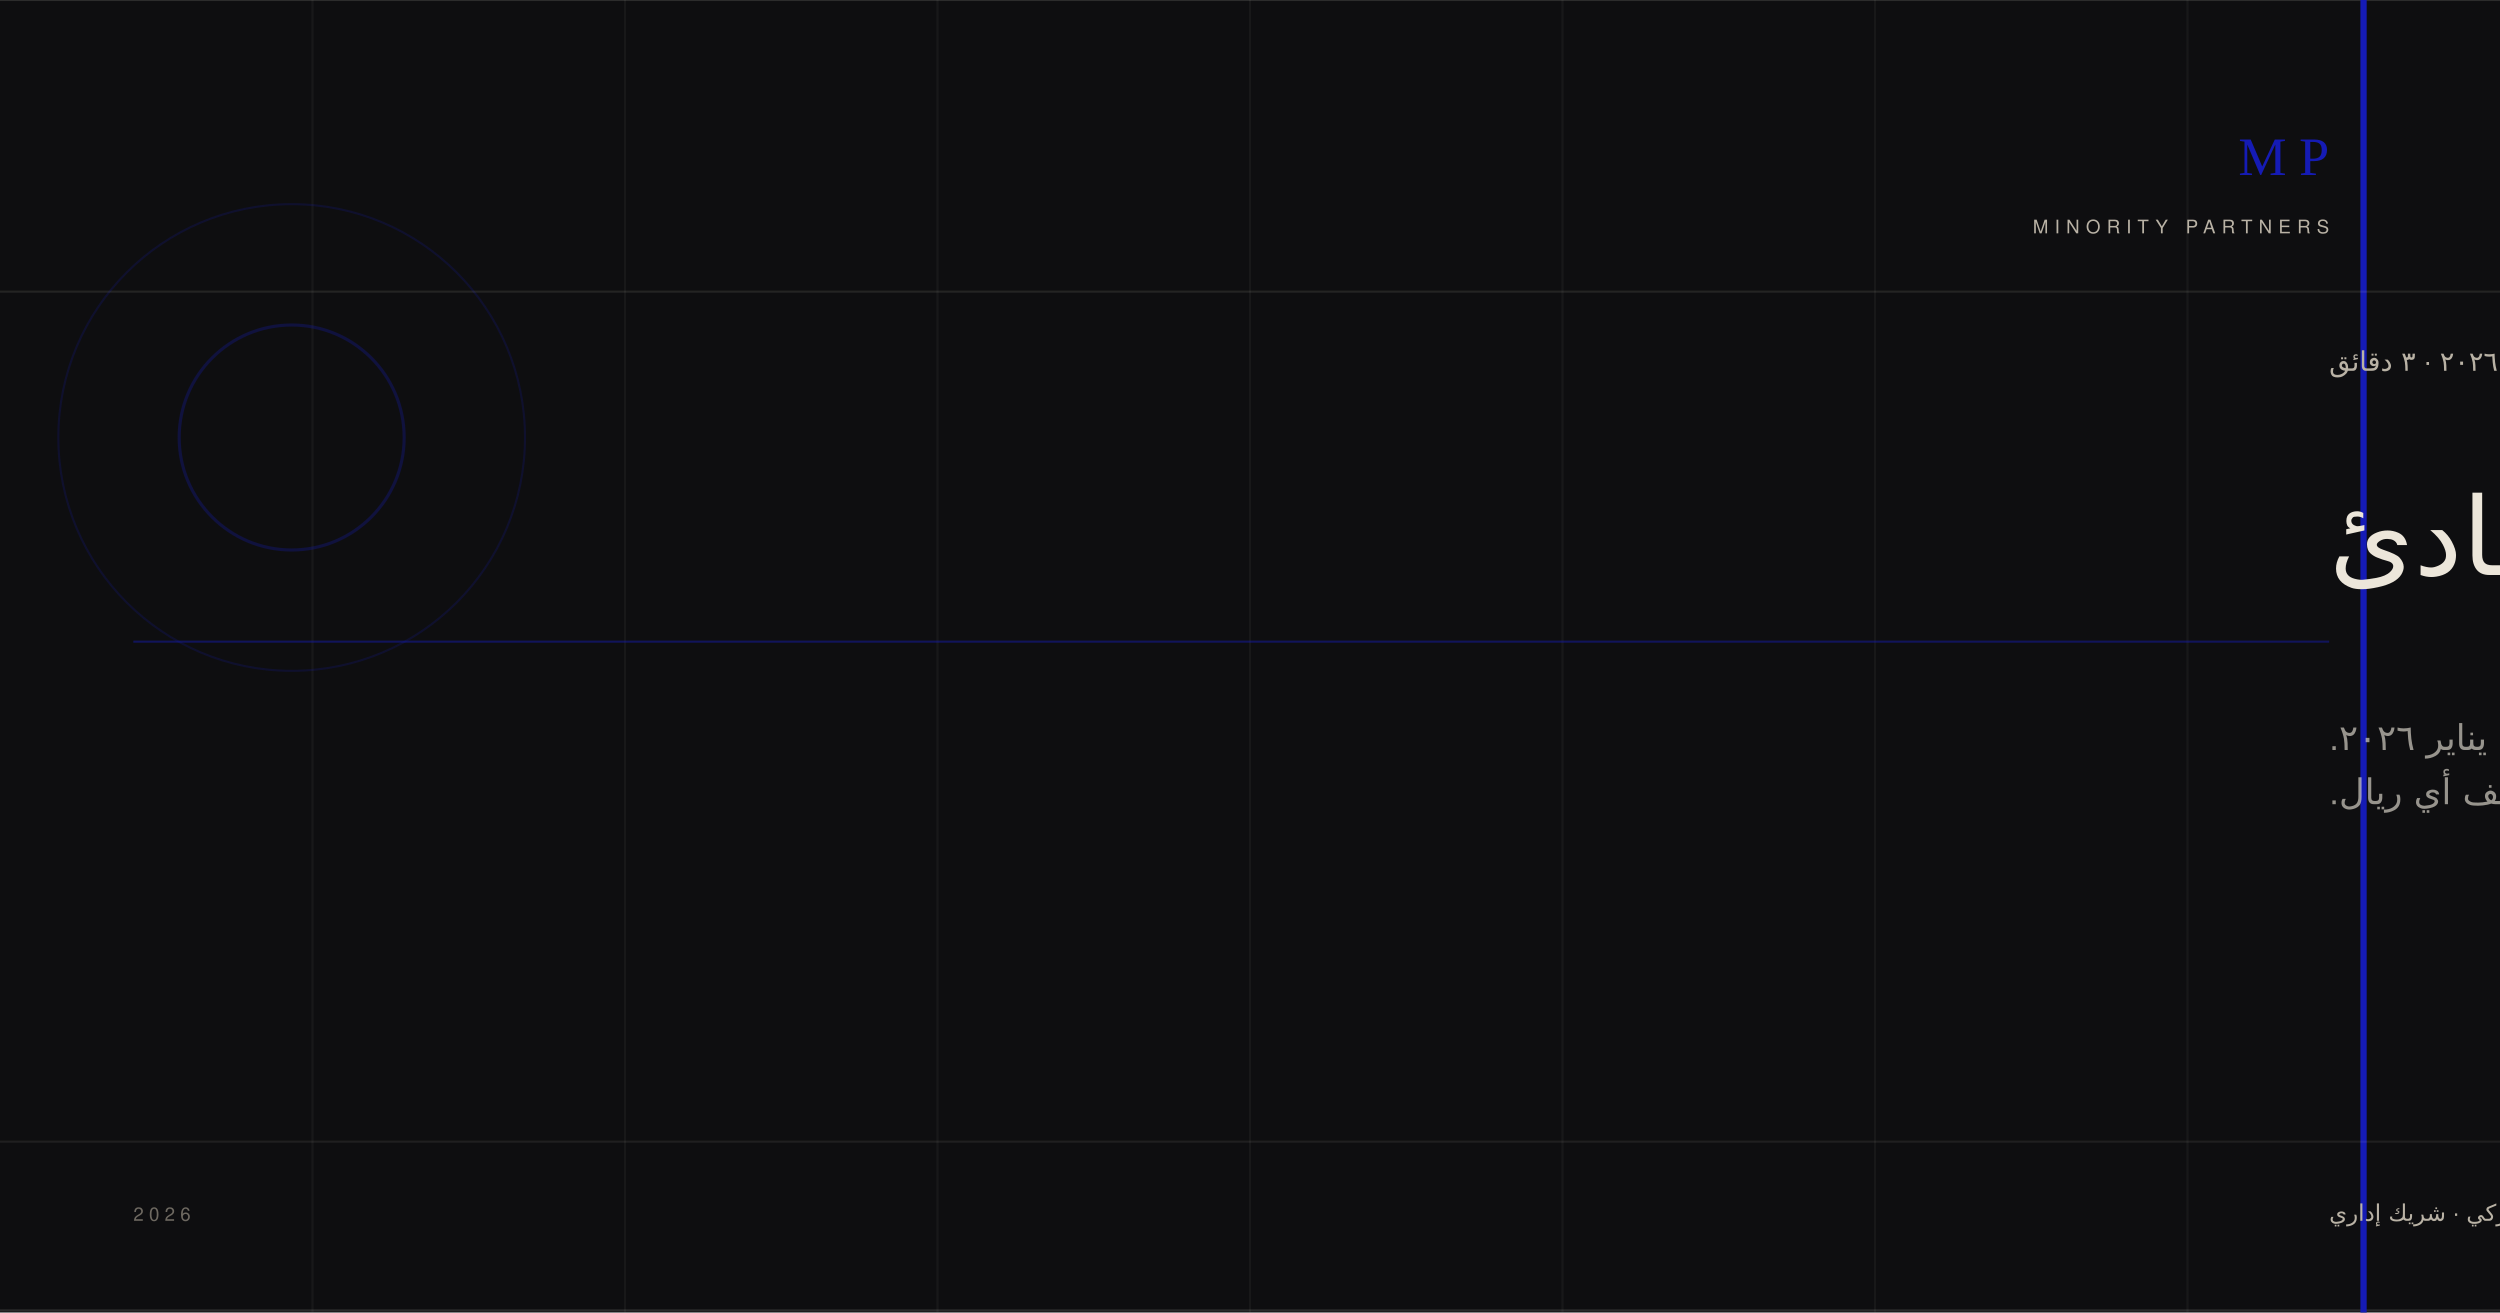
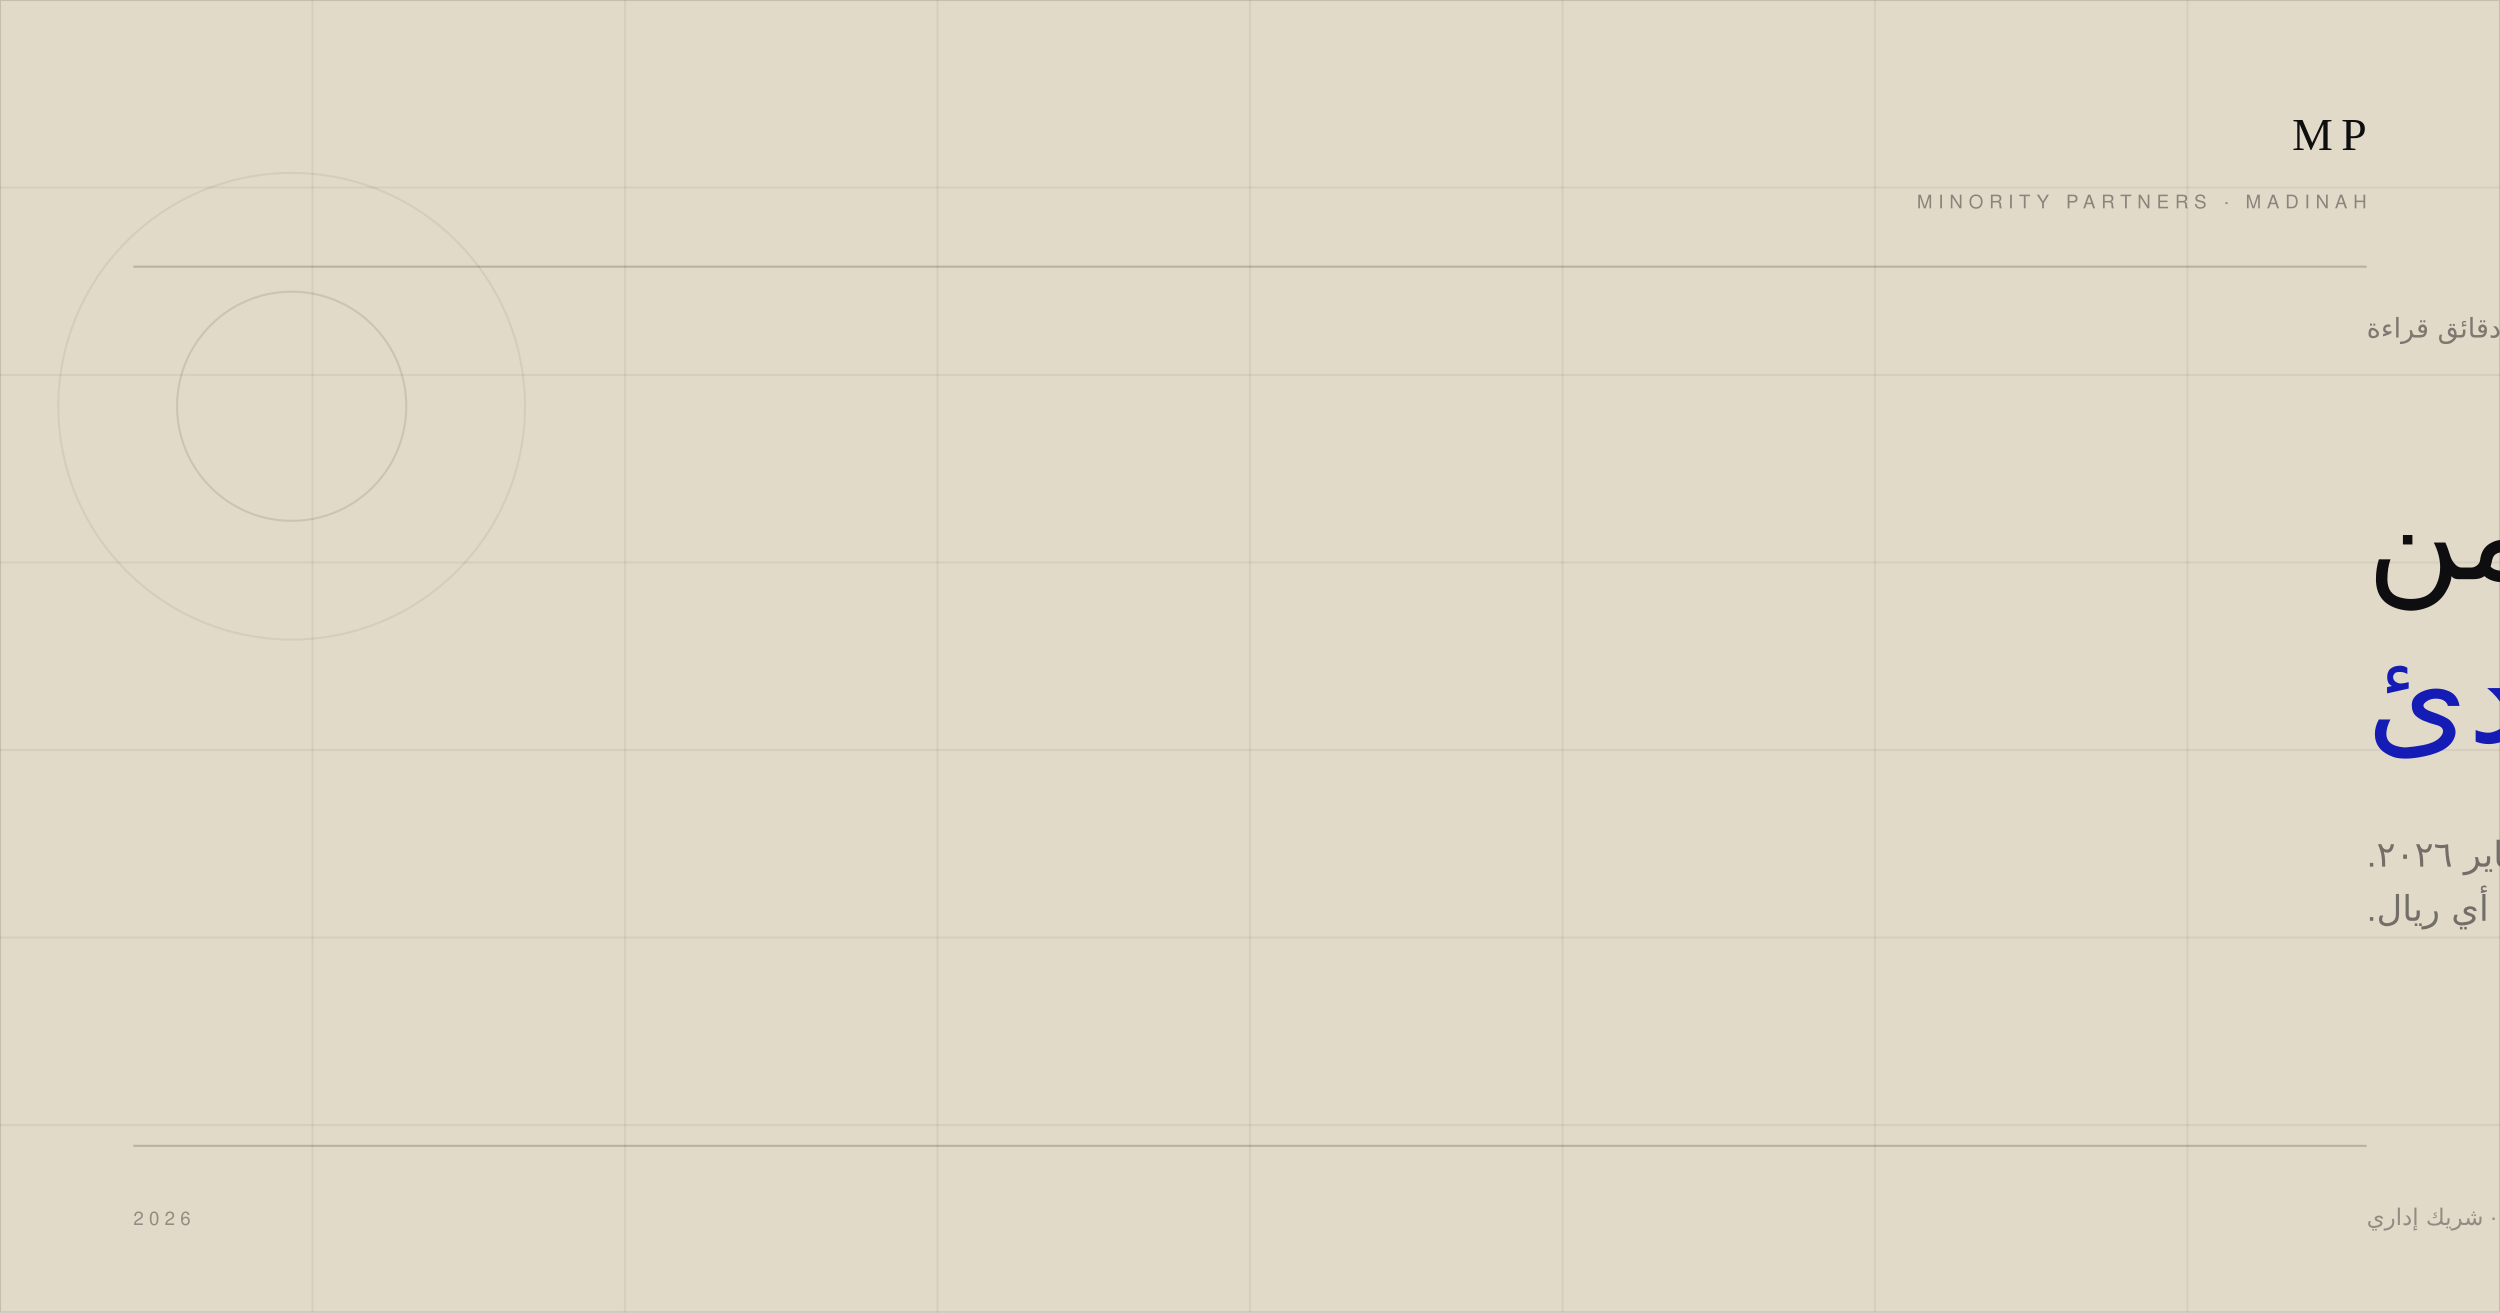
<svg xmlns="http://www.w3.org/2000/svg" viewBox="0 0 1200 630" width="1200" height="630" role="img" aria-label="ماينورتي بارتنرز — ستة أشهر من البناء الهادئ">
-   <rect width="1200" height="630" fill="#0E0E10" />
-   <line x1="150" y1="0" x2="150" y2="630" stroke="#ECE6DA" stroke-width="1" opacity="0.05" />
-   <line x1="300" y1="0" x2="300" y2="630" stroke="#ECE6DA" stroke-width="1" opacity="0.05" />
-   <line x1="450" y1="0" x2="450" y2="630" stroke="#ECE6DA" stroke-width="1" opacity="0.05" />
-   <line x1="600" y1="0" x2="600" y2="630" stroke="#ECE6DA" stroke-width="1" opacity="0.05" />
-   <line x1="750" y1="0" x2="750" y2="630" stroke="#ECE6DA" stroke-width="1" opacity="0.05" />
-   <line x1="900" y1="0" x2="900" y2="630" stroke="#ECE6DA" stroke-width="1" opacity="0.05" />
-   <line x1="1050" y1="0" x2="1050" y2="630" stroke="#ECE6DA" stroke-width="1" opacity="0.05" />
-   <line x1="0" y1="0" x2="1200" y2="0" stroke="#ECE6DA" stroke-width="1" opacity="0.14" />
-   <line x1="0" y1="629" x2="1200" y2="629" stroke="#ECE6DA" stroke-width="1" opacity="0.14" />
-   <rect x="1133" y="0" width="3" height="630" fill="#151BB5" />
-   <circle cx="140" cy="210" r="112" stroke="#151BB5" stroke-width="1" fill="none" opacity="0.18" />
-   <circle cx="140" cy="210" r="54" stroke="#151BB5" stroke-width="1.5" fill="none" opacity="0.28" />
-   <text x="1118" y="84" font-family="Georgia, 'Times New Roman', Times, serif" font-size="26" fill="#151BB5" letter-spacing="6" text-anchor="end">MP</text>
-   <text x="1118" y="112" font-family="'Helvetica Neue', Helvetica, Arial, sans-serif" font-size="9" fill="#B9B2A5" letter-spacing="3" text-anchor="end">MINORITY PARTNERS</text>
-   <line x1="0" y1="140" x2="1200" y2="140" stroke="#ECE6DA" stroke-width="1" opacity="0.1" />
-   <text x="1118" y="178" font-family="'Simplified Arabic', 'Geeza Pro', Arial, sans-serif" font-size="13" fill="#B9B2A5" text-anchor="end" direction="rtl">رأي  ·  ١ يوليو ٢٠٢٦  ·  ٣ دقائق</text>
-   <text x="1118" y="276" font-family="'Simplified Arabic', 'Geeza Pro', Arial, sans-serif" font-size="52" fill="#ECE6DA" text-anchor="end" direction="rtl">ستة أشهر من البناء الهادئ</text>
-   <line x1="64" y1="308" x2="1118" y2="308" stroke="#151BB5" stroke-width="1" opacity="0.45" />
-   <text x="1118" y="360" font-family="'Simplified Arabic', 'Geeza Pro', Arial, sans-serif" font-size="17" fill="#ECE6DA" text-anchor="end" direction="rtl" opacity="0.62">انطلقت ماينورتي بارتنرز من المدينة المنورة في يناير ٢٠٢٦.</text>
-   <text x="1118" y="386" font-family="'Simplified Arabic', 'Geeza Pro', Arial, sans-serif" font-size="17" fill="#ECE6DA" text-anchor="end" direction="rtl" opacity="0.62">النصف الأول — تأسيس حقيقي قبل توظيف أي ريال.</text>
-   <line x1="0" y1="548" x2="1200" y2="548" stroke="#ECE6DA" stroke-width="1" opacity="0.08" />
-   <text x="1118" y="586" font-family="'Simplified Arabic', 'Geeza Pro', Arial, sans-serif" font-size="11" fill="#B9B2A5" text-anchor="end" direction="rtl">عبدالمجيد التركي  ·  شريك إداري</text>
-   <text x="64" y="586" font-family="'Helvetica Neue', Helvetica, Arial, sans-serif" font-size="9" fill="#6E6961" letter-spacing="2.5">2026</text>
+   <rect width="1200" height="630" fill="#E2DAC9" />
+   <line x1="150" y1="0" x2="150" y2="630" stroke="#0E0E10" stroke-width="1" opacity="0.06" />
+   <line x1="300" y1="0" x2="300" y2="630" stroke="#0E0E10" stroke-width="1" opacity="0.06" />
+   <line x1="450" y1="0" x2="450" y2="630" stroke="#0E0E10" stroke-width="1" opacity="0.06" />
+   <line x1="600" y1="0" x2="600" y2="630" stroke="#0E0E10" stroke-width="1" opacity="0.06" />
+   <line x1="750" y1="0" x2="750" y2="630" stroke="#0E0E10" stroke-width="1" opacity="0.06" />
+   <line x1="900" y1="0" x2="900" y2="630" stroke="#0E0E10" stroke-width="1" opacity="0.06" />
+   <line x1="1050" y1="0" x2="1050" y2="630" stroke="#0E0E10" stroke-width="1" opacity="0.06" />
+   <line x1="0" y1="90" x2="1200" y2="90" stroke="#0E0E10" stroke-width="1" opacity="0.06" />
+   <line x1="0" y1="180" x2="1200" y2="180" stroke="#0E0E10" stroke-width="1" opacity="0.06" />
+   <line x1="0" y1="270" x2="1200" y2="270" stroke="#0E0E10" stroke-width="1" opacity="0.06" />
+   <line x1="0" y1="360" x2="1200" y2="360" stroke="#0E0E10" stroke-width="1" opacity="0.06" />
+   <line x1="0" y1="450" x2="1200" y2="450" stroke="#0E0E10" stroke-width="1" opacity="0.06" />
+   <line x1="0" y1="540" x2="1200" y2="540" stroke="#0E0E10" stroke-width="1" opacity="0.06" />
+   <rect width="1200" height="630" fill="none" stroke="#0E0E10" stroke-width="1" opacity="0.14" />
+   <circle cx="140" cy="195" r="112" stroke="#0E0E10" stroke-width="1" fill="none" opacity="0.07" />
+   <circle cx="140" cy="195" r="55" stroke="#0E0E10" stroke-width="1" fill="none" opacity="0.11" />
+   <line x1="64" y1="128" x2="1136" y2="128" stroke="#0E0E10" stroke-width="1" opacity="0.20" />
+   <text x="1136" y="72" font-family="Georgia, 'Times New Roman', Times, serif" font-size="22" font-weight="400" fill="#0E0E10" letter-spacing="4" text-anchor="end">MP</text>
+   <text x="1136" y="100" font-family="'Helvetica Neue', Helvetica, Arial, sans-serif" font-size="9" fill="#0E0E10" opacity="0.42" letter-spacing="2.8" text-anchor="end">MINORITY PARTNERS  ·  MADINAH</text>
+   <text x="1136" y="162" font-family="'Simplified Arabic', 'Geeza Pro', Arial, sans-serif" font-size="13" fill="#0E0E10" opacity="0.48" text-anchor="end" direction="rtl">رأي  ·  ١ يوليو ٢٠٢٦  ·  ٣ دقائق قراءة</text>
+   <text x="1136" y="278" font-family="'Simplified Arabic', 'Geeza Pro', Arial, sans-serif" font-size="62" font-weight="400" fill="#0E0E10" text-anchor="end" direction="rtl">ستة أشهر من</text>
+   <text x="1136" y="356" font-family="'Simplified Arabic', 'Geeza Pro', Arial, sans-serif" font-size="62" font-weight="400" fill="#151BB5" text-anchor="end" direction="rtl">البناء الهادئ</text>
+   <text x="1136" y="416" font-family="'Simplified Arabic', 'Geeza Pro', Arial, sans-serif" font-size="17" fill="#0E0E10" opacity="0.52" text-anchor="end" direction="rtl">انطلقت ماينورتي بارتنرز من المدينة المنورة في يناير ٢٠٢٦.</text>
+   <text x="1136" y="442" font-family="'Simplified Arabic', 'Geeza Pro', Arial, sans-serif" font-size="17" fill="#0E0E10" opacity="0.52" text-anchor="end" direction="rtl">ستة أشهر من البناء الحقيقي — قبل توظيف أي ريال.</text>
+   <line x1="64" y1="550" x2="1136" y2="550" stroke="#0E0E10" stroke-width="1" opacity="0.20" />
+   <text x="1136" y="588" font-family="'Simplified Arabic', 'Geeza Pro', Arial, sans-serif" font-size="11" fill="#0E0E10" opacity="0.38" text-anchor="end" direction="rtl">عبدالمجيد التركي  ·  شريك إداري</text>
+   <text x="64" y="588" font-family="'Helvetica Neue', Helvetica, Arial, sans-serif" font-size="9" fill="#0E0E10" opacity="0.38" letter-spacing="2.5">2026</text>
</svg>
